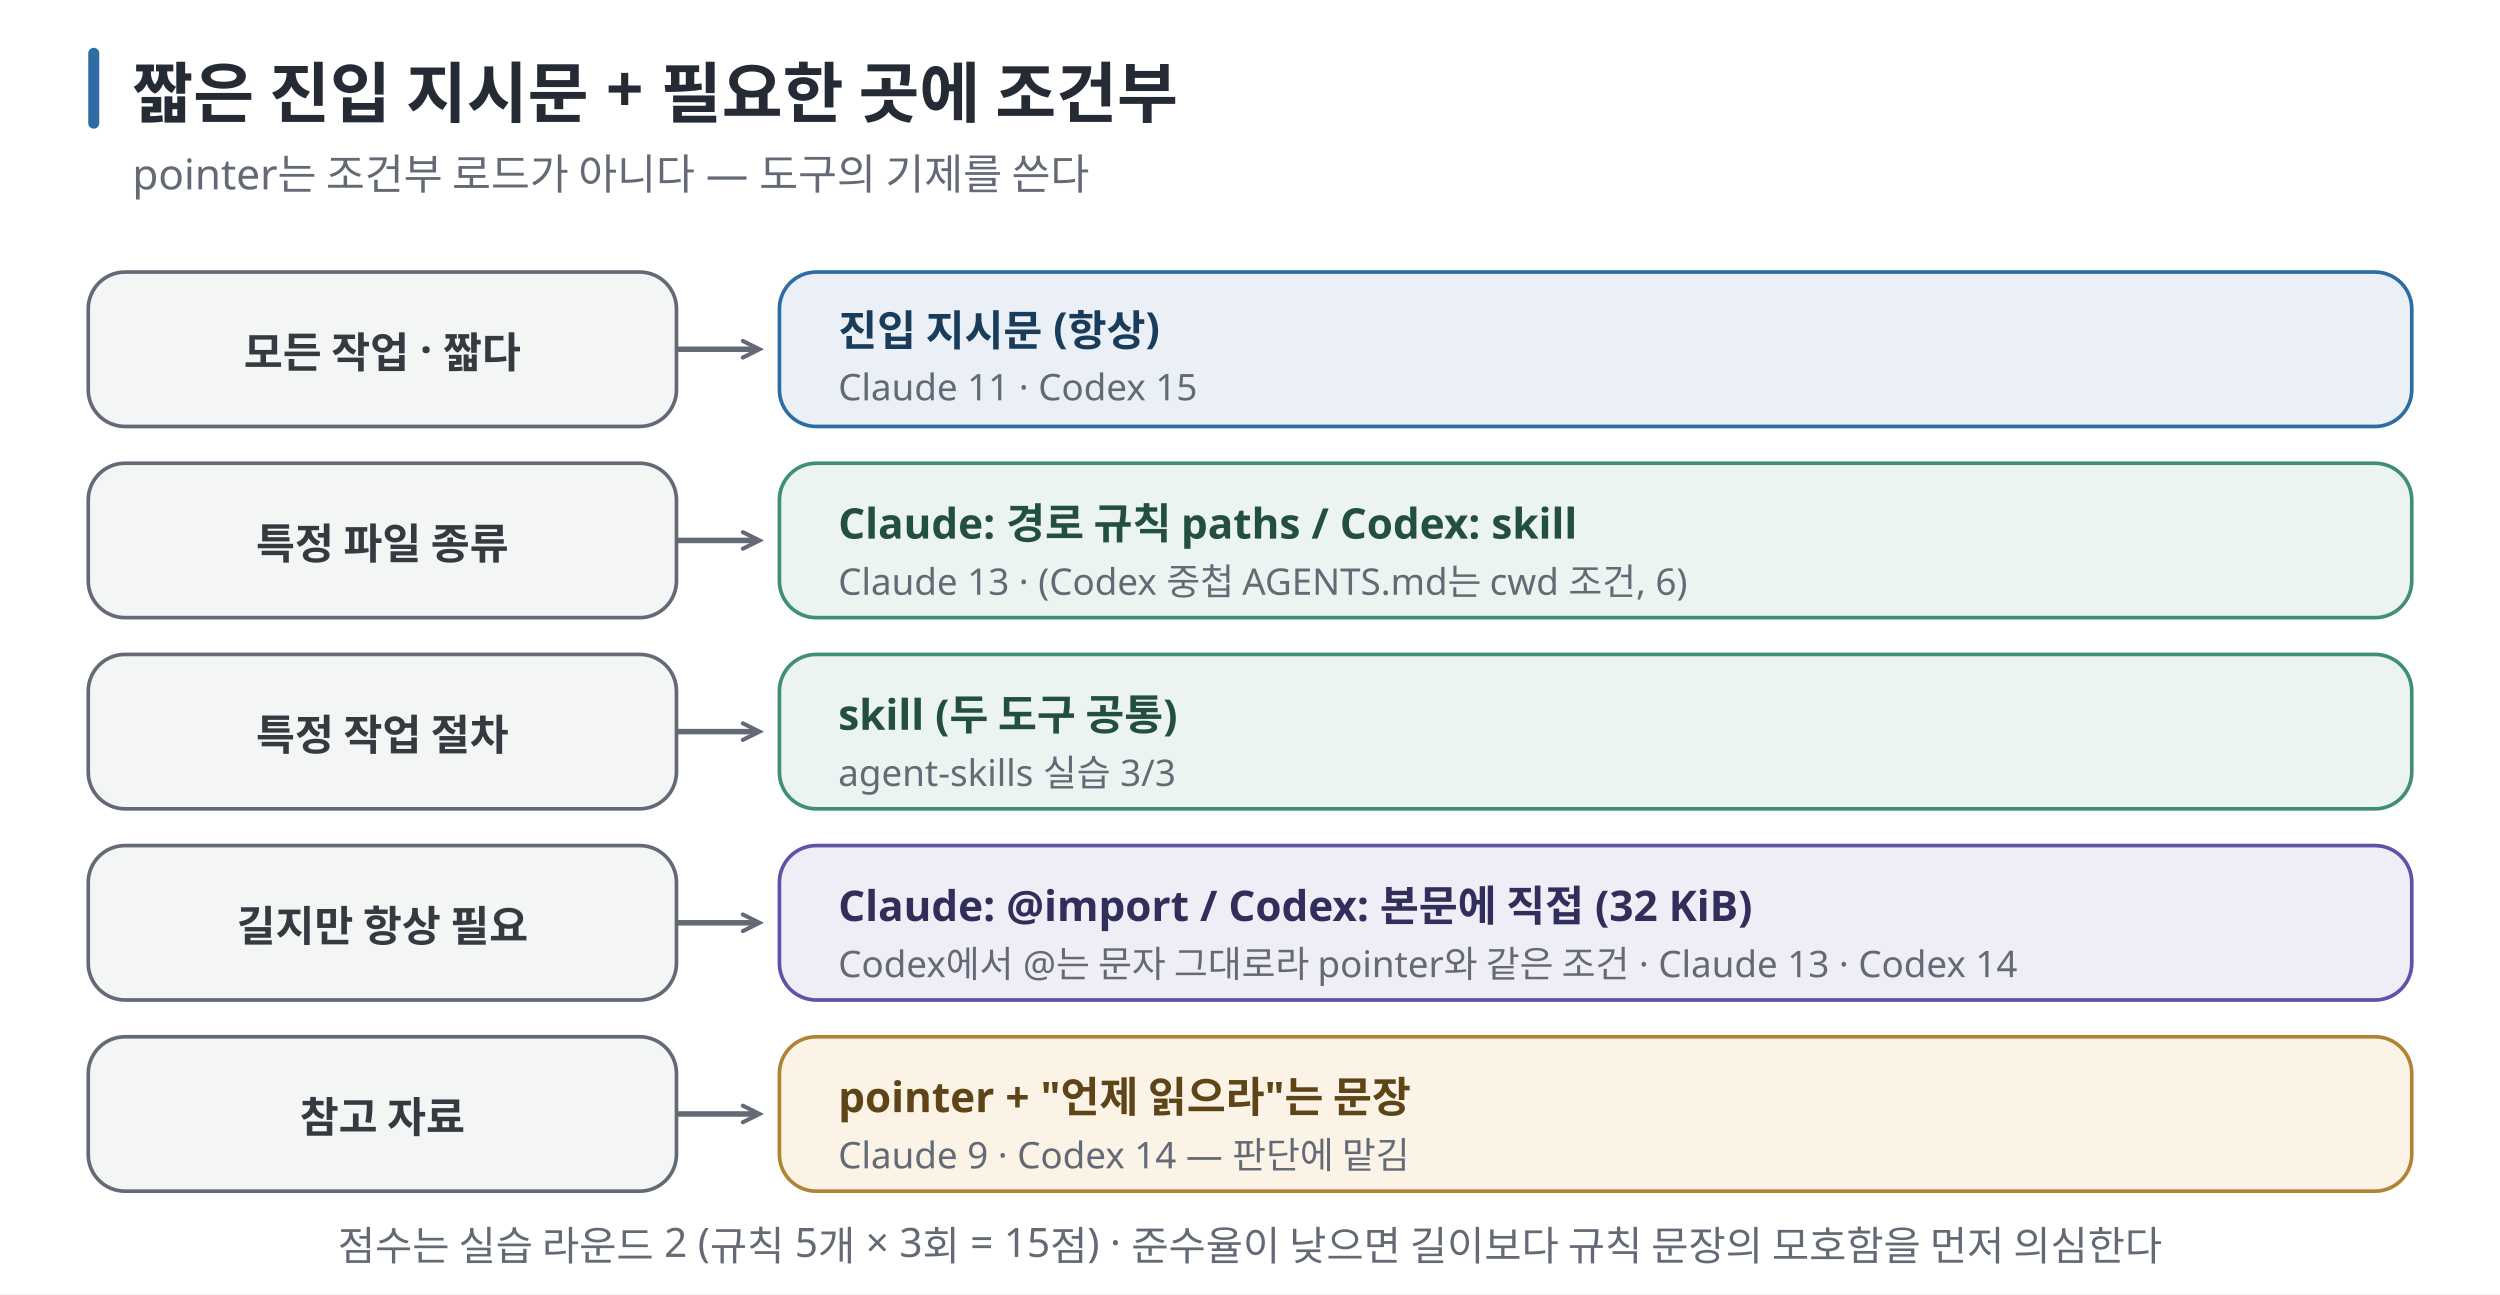
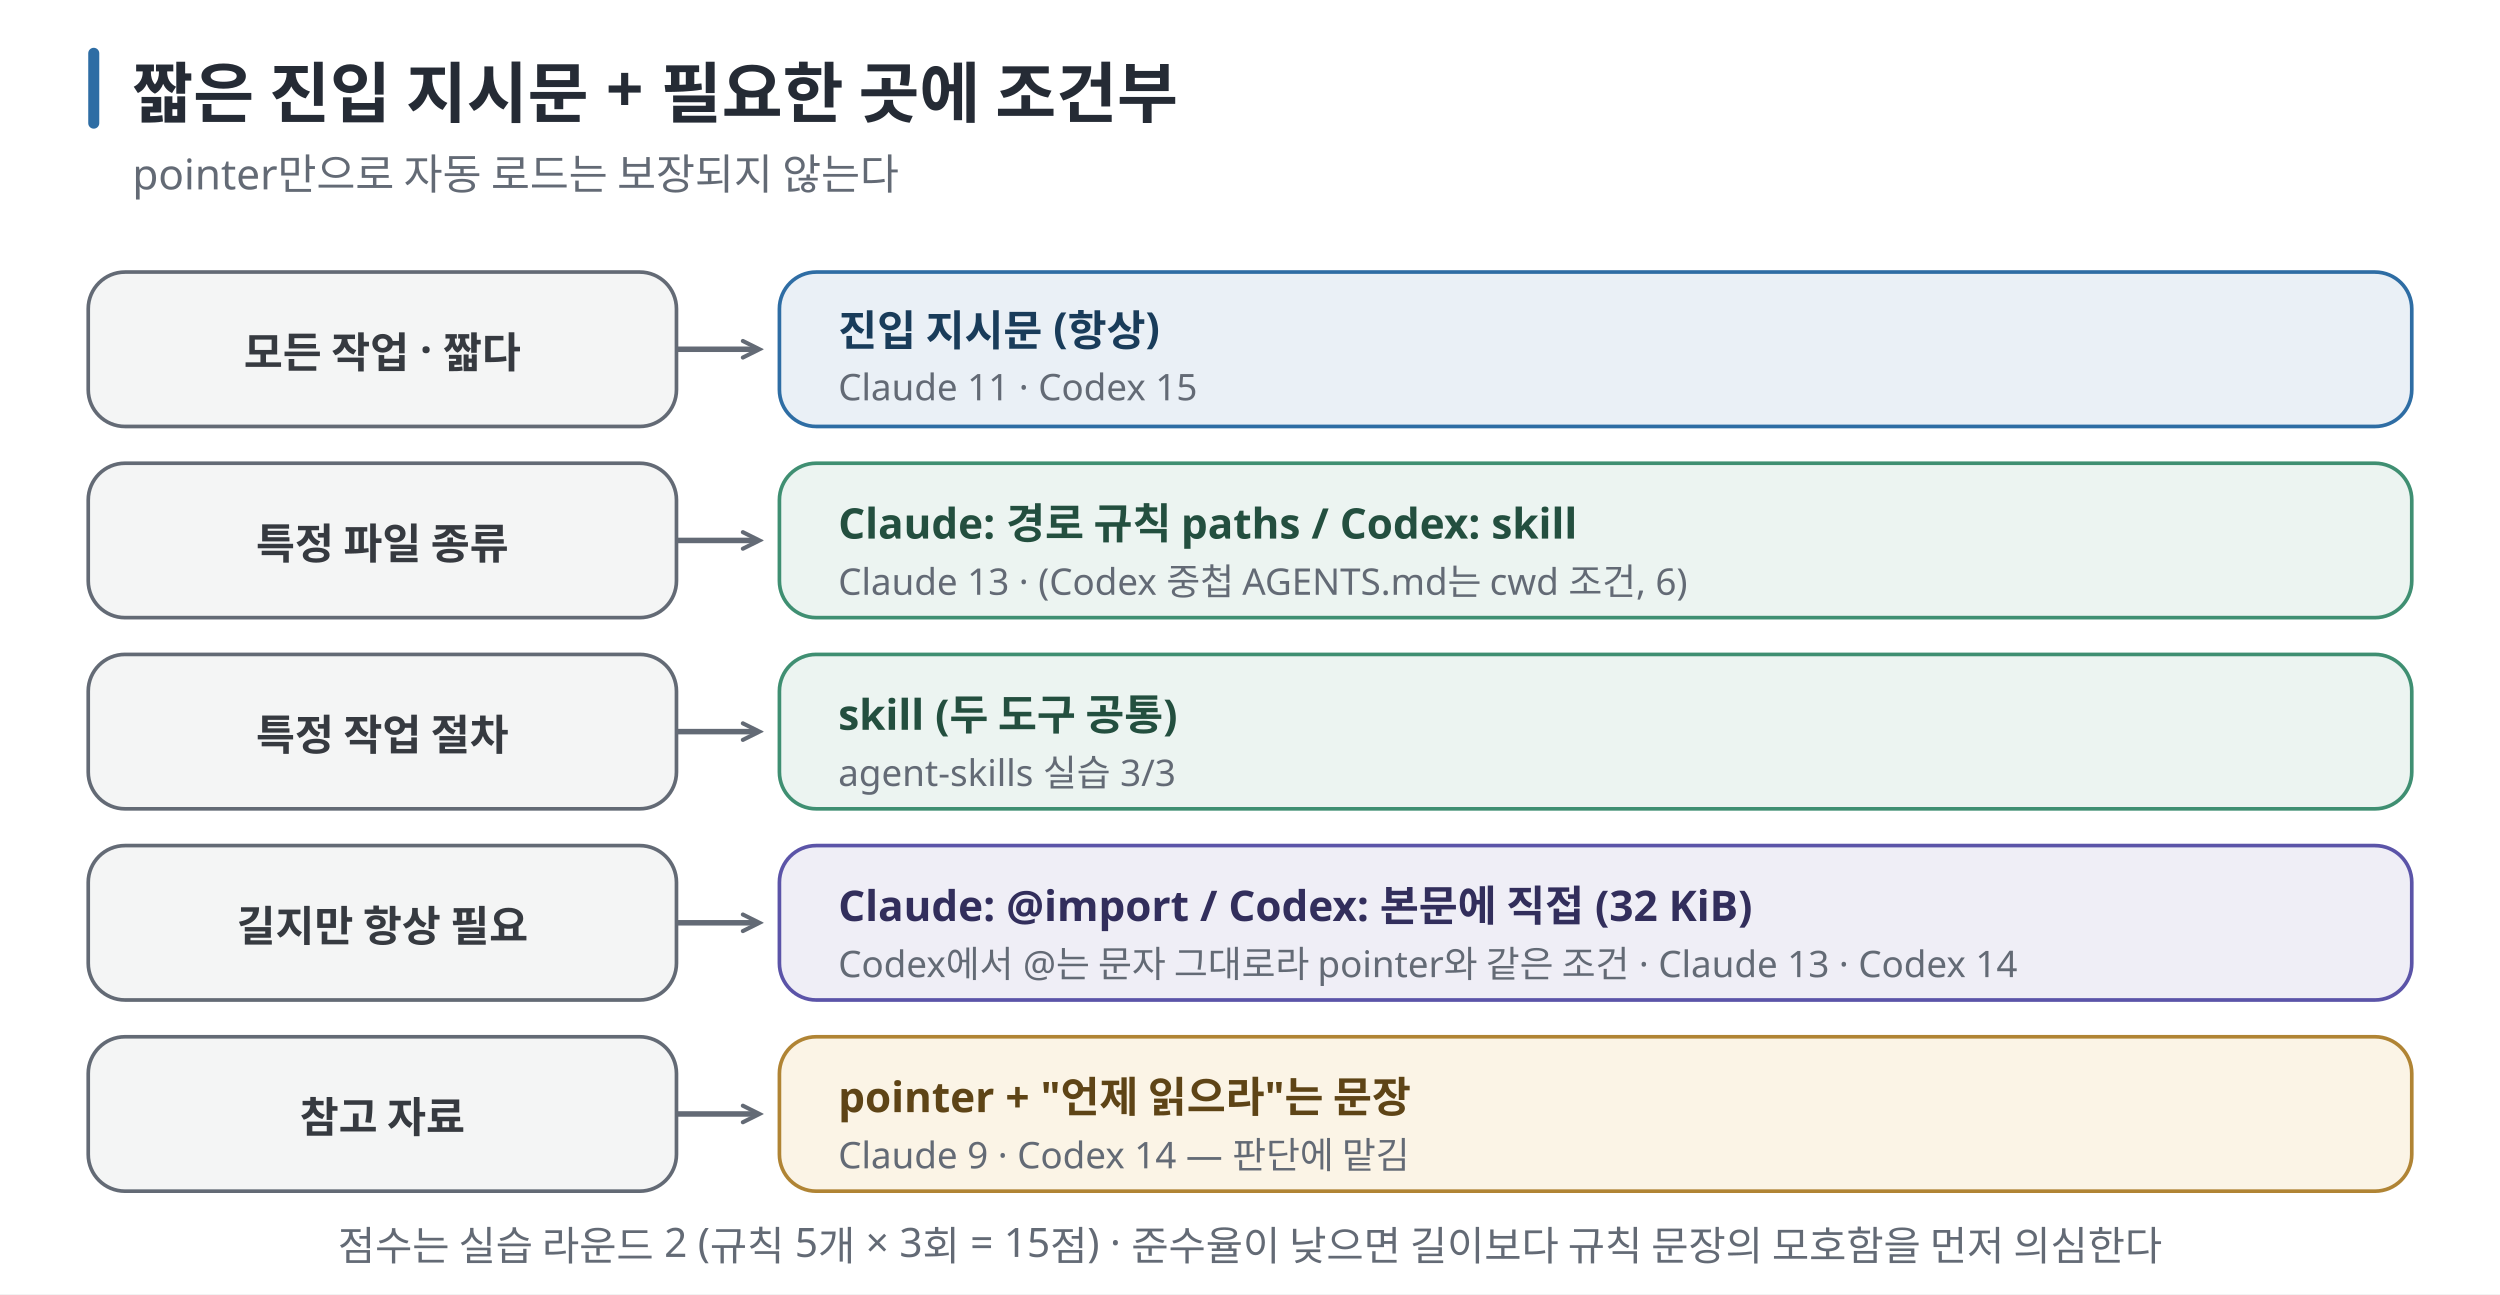
<svg xmlns="http://www.w3.org/2000/svg" viewBox="0 0 680 352" width="680" height="352" role="img" style="font-family:Pretendard,'Apple SD Gothic Neo','Malgun Gothic','Noto Sans KR',sans-serif">
  <defs>
    <marker id="ah-data-line-1.5" viewBox="0 0 12 12" refX="9" refY="6" markerWidth="6.75" markerHeight="6.75" markerUnits="userSpaceOnUse" orient="auto-start-reverse">
      <path d="M2 2 L10 6 L2 10" fill="none" data-stroke-role="data-line" stroke="#636A75" stroke-width="2" stroke-linecap="round" />
    </marker>
  </defs>
  <rect x="0" y="0" width="680" height="352" data-fill-role="surface" fill="#FFFFFF" />
  <rect x="24" y="13" width="3" height="22" rx="1.5" data-fill-role="focus" fill="#2E6DA4" />
  <text x="36" y="24" font-size="18" font-weight="700" data-fill-role="ink" fill="#252B35" text-anchor="start" dominant-baseline="central">짧은 진입 지시문 + 필요한 곳에 조건부</text>
-   <text x="36" y="46" font-size="11.5" data-fill-role="muted" fill="#636A75" text-anchor="start" dominant-baseline="central">pointer는 조건부 로드가 아니다 — 도구의 기제를 쓴다</text>
+   <text x="36" y="46" font-size="11.5" data-fill-role="muted" fill="#636A75" text-anchor="start" dominant-baseline="central">pointer만으로 자동 로드는 보장되지 않는다</text>
  <rect x="24" y="74" width="160" height="42" rx="10" data-fill-role="data-fill" fill="#F4F5F5" data-stroke-role="data-line" stroke="#636A75" stroke-width="1" />
  <text x="104" y="95.0" font-size="11.5" font-weight="700" data-fill-role="data-ink" fill="#363A40" text-anchor="middle" dominant-baseline="central">모든 작업 · 짧다</text>
  <path d="M184 95.0 L206 95.0" fill="none" data-stroke-role="data-line" stroke="#636A75" stroke-width="1.5" marker-end="url(#ah-data-line-1.5)" />
  <rect x="212" y="74" width="444" height="42" rx="10" data-fill-role="edge-fill" fill="#EAF0F6" data-stroke-role="edge-line" stroke="#2E6DA4" stroke-width="1" />
  <text x="228" y="89" font-size="11.5" font-weight="700" data-fill-role="edge-ink" fill="#193C5A" text-anchor="start" dominant-baseline="central">진입 지시문 (항상)</text>
  <text x="228" y="105" font-size="10" data-fill-role="muted" fill="#636A75" text-anchor="start" dominant-baseline="central">Claude 11 · Codex 15</text>
  <rect x="24" y="126" width="160" height="42" rx="10" data-fill-role="data-fill" fill="#F4F5F5" data-stroke-role="data-line" stroke="#636A75" stroke-width="1" />
  <text x="104" y="147.0" font-size="11.5" font-weight="700" data-fill-role="data-ink" fill="#363A40" text-anchor="middle" dominant-baseline="central">특정 파일 종류</text>
  <path d="M184 147.0 L206 147.0" fill="none" data-stroke-role="data-line" stroke="#636A75" stroke-width="1.5" marker-end="url(#ah-data-line-1.5)" />
  <rect x="212" y="126" width="444" height="42" rx="10" data-fill-role="compute-fill" fill="#ECF4F1" data-stroke-role="compute-line" stroke="#3F8F72" stroke-width="1" />
  <text x="228" y="141" font-size="11.5" font-weight="700" data-fill-role="compute-ink" fill="#234F3F" text-anchor="start" dominant-baseline="central">Claude: 경로 규칙 paths / Codex: skill</text>
  <text x="228" y="157" font-size="10" data-fill-role="muted" fill="#636A75" text-anchor="start" dominant-baseline="central">Claude 13 · (Codex 중첩 AGENTS.md는 cwd 조건, 6)</text>
  <rect x="24" y="178" width="160" height="42" rx="10" data-fill-role="data-fill" fill="#F4F5F5" data-stroke-role="data-line" stroke="#636A75" stroke-width="1" />
  <text x="104" y="199.0" font-size="11.5" font-weight="700" data-fill-role="data-ink" fill="#363A40" text-anchor="middle" dominant-baseline="central">특정 작업 절차</text>
  <path d="M184 199.0 L206 199.0" fill="none" data-stroke-role="data-line" stroke="#636A75" stroke-width="1.5" marker-end="url(#ah-data-line-1.5)" />
  <rect x="212" y="178" width="444" height="42" rx="10" data-fill-role="compute-fill" fill="#ECF4F1" data-stroke-role="compute-line" stroke="#3F8F72" stroke-width="1" />
  <text x="228" y="193" font-size="11.5" font-weight="700" data-fill-role="compute-ink" fill="#234F3F" text-anchor="start" dominant-baseline="central">skill (두 도구 공통)</text>
  <text x="228" y="209" font-size="10" data-fill-role="muted" fill="#636A75" text-anchor="start" dominant-baseline="central">agent-skills 실습 3/3</text>
  <rect x="24" y="230" width="160" height="42" rx="10" data-fill-role="data-fill" fill="#F4F5F5" data-stroke-role="data-line" stroke="#636A75" stroke-width="1" />
  <text x="104" y="251.0" font-size="11.5" font-weight="700" data-fill-role="data-ink" fill="#363A40" text-anchor="middle" dominant-baseline="central">길지만 항상 필요</text>
  <path d="M184 251.0 L206 251.0" fill="none" data-stroke-role="data-line" stroke="#636A75" stroke-width="1.5" marker-end="url(#ah-data-line-1.5)" />
  <rect x="212" y="230" width="444" height="42" rx="10" data-fill-role="api-fill" fill="#EFEEF6" data-stroke-role="api-line" stroke="#5B54A8" stroke-width="1" />
  <text x="228" y="245" font-size="11.5" font-weight="700" data-fill-role="api-ink" fill="#322E5C" text-anchor="start" dominant-baseline="central">Claude: @import / Codex: 본문에 직접 (32 KiB)</text>
  <text x="228" y="261" font-size="10" data-fill-role="muted" fill="#636A75" text-anchor="start" dominant-baseline="central">Codex에서 @는 문자 그대로라 pointer와 같은 조건 · Claude 13 · Codex 14</text>
  <rect x="24" y="282" width="160" height="42" rx="10" data-fill-role="data-fill" fill="#F4F5F5" data-stroke-role="data-line" stroke="#636A75" stroke-width="1" />
  <text x="104" y="303.0" font-size="11.5" font-weight="700" data-fill-role="data-ink" fill="#363A40" text-anchor="middle" dominant-baseline="central">참고 자료</text>
  <path d="M184 303.0 L206 303.0" fill="none" data-stroke-role="data-line" stroke="#636A75" stroke-width="1.5" marker-end="url(#ah-data-line-1.5)" />
  <rect x="212" y="282" width="444" height="42" rx="10" data-fill-role="warning-fill" fill="#FBF4E6" data-stroke-role="warning-line" stroke="#B08434" stroke-width="1" />
  <text x="228" y="297" font-size="11.5" font-weight="700" data-fill-role="warning-ink" fill="#5E4416" text-anchor="start" dominant-baseline="central">pointer + "언제 읽으라"는 문장</text>
  <text x="228" y="313" font-size="10" data-fill-role="muted" fill="#636A75" text-anchor="start" dominant-baseline="central">Claude 9 · Codex 14 — 판단에 맡김</text>
  <text x="340.0" y="338" font-size="11" data-fill-role="muted" fill="#636A75" text-anchor="middle" dominant-baseline="central">점수는 실습 라운드 2 (규칙 5개 × 3회 = 15점) · 준수율이 낮으면 길이보다 규칙 문장의 모호함을 먼저 의심한다</text>
</svg>
